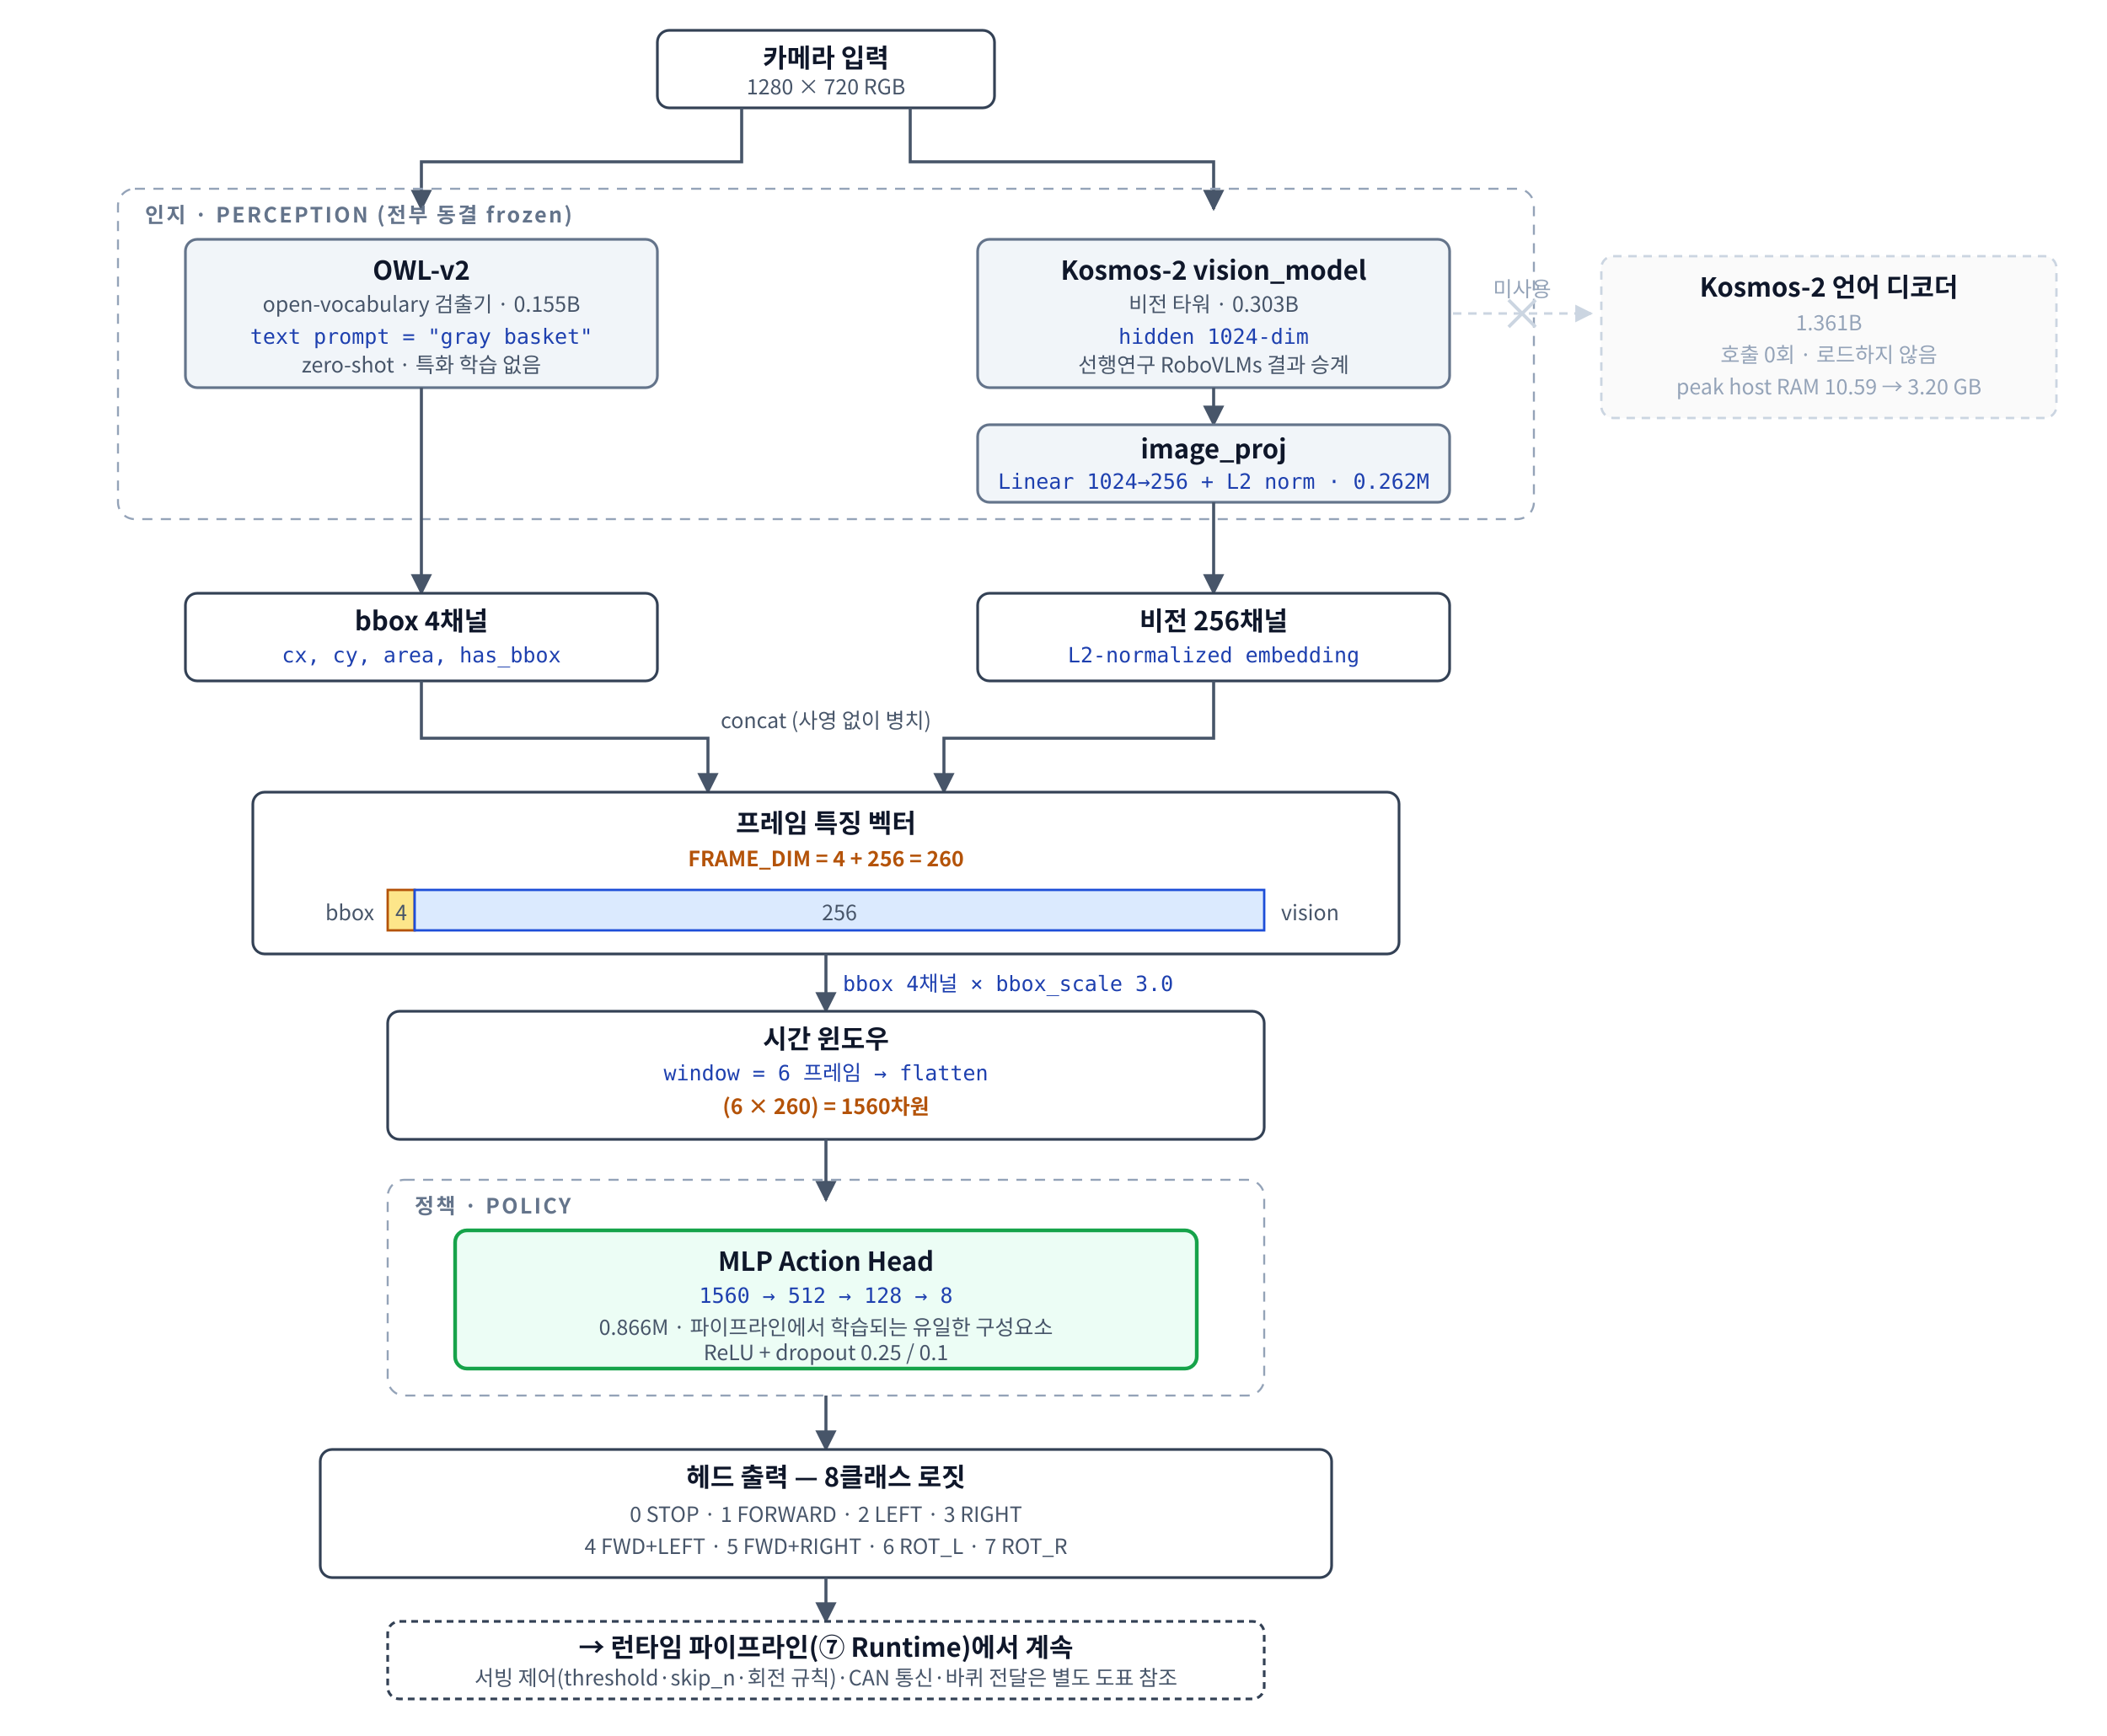
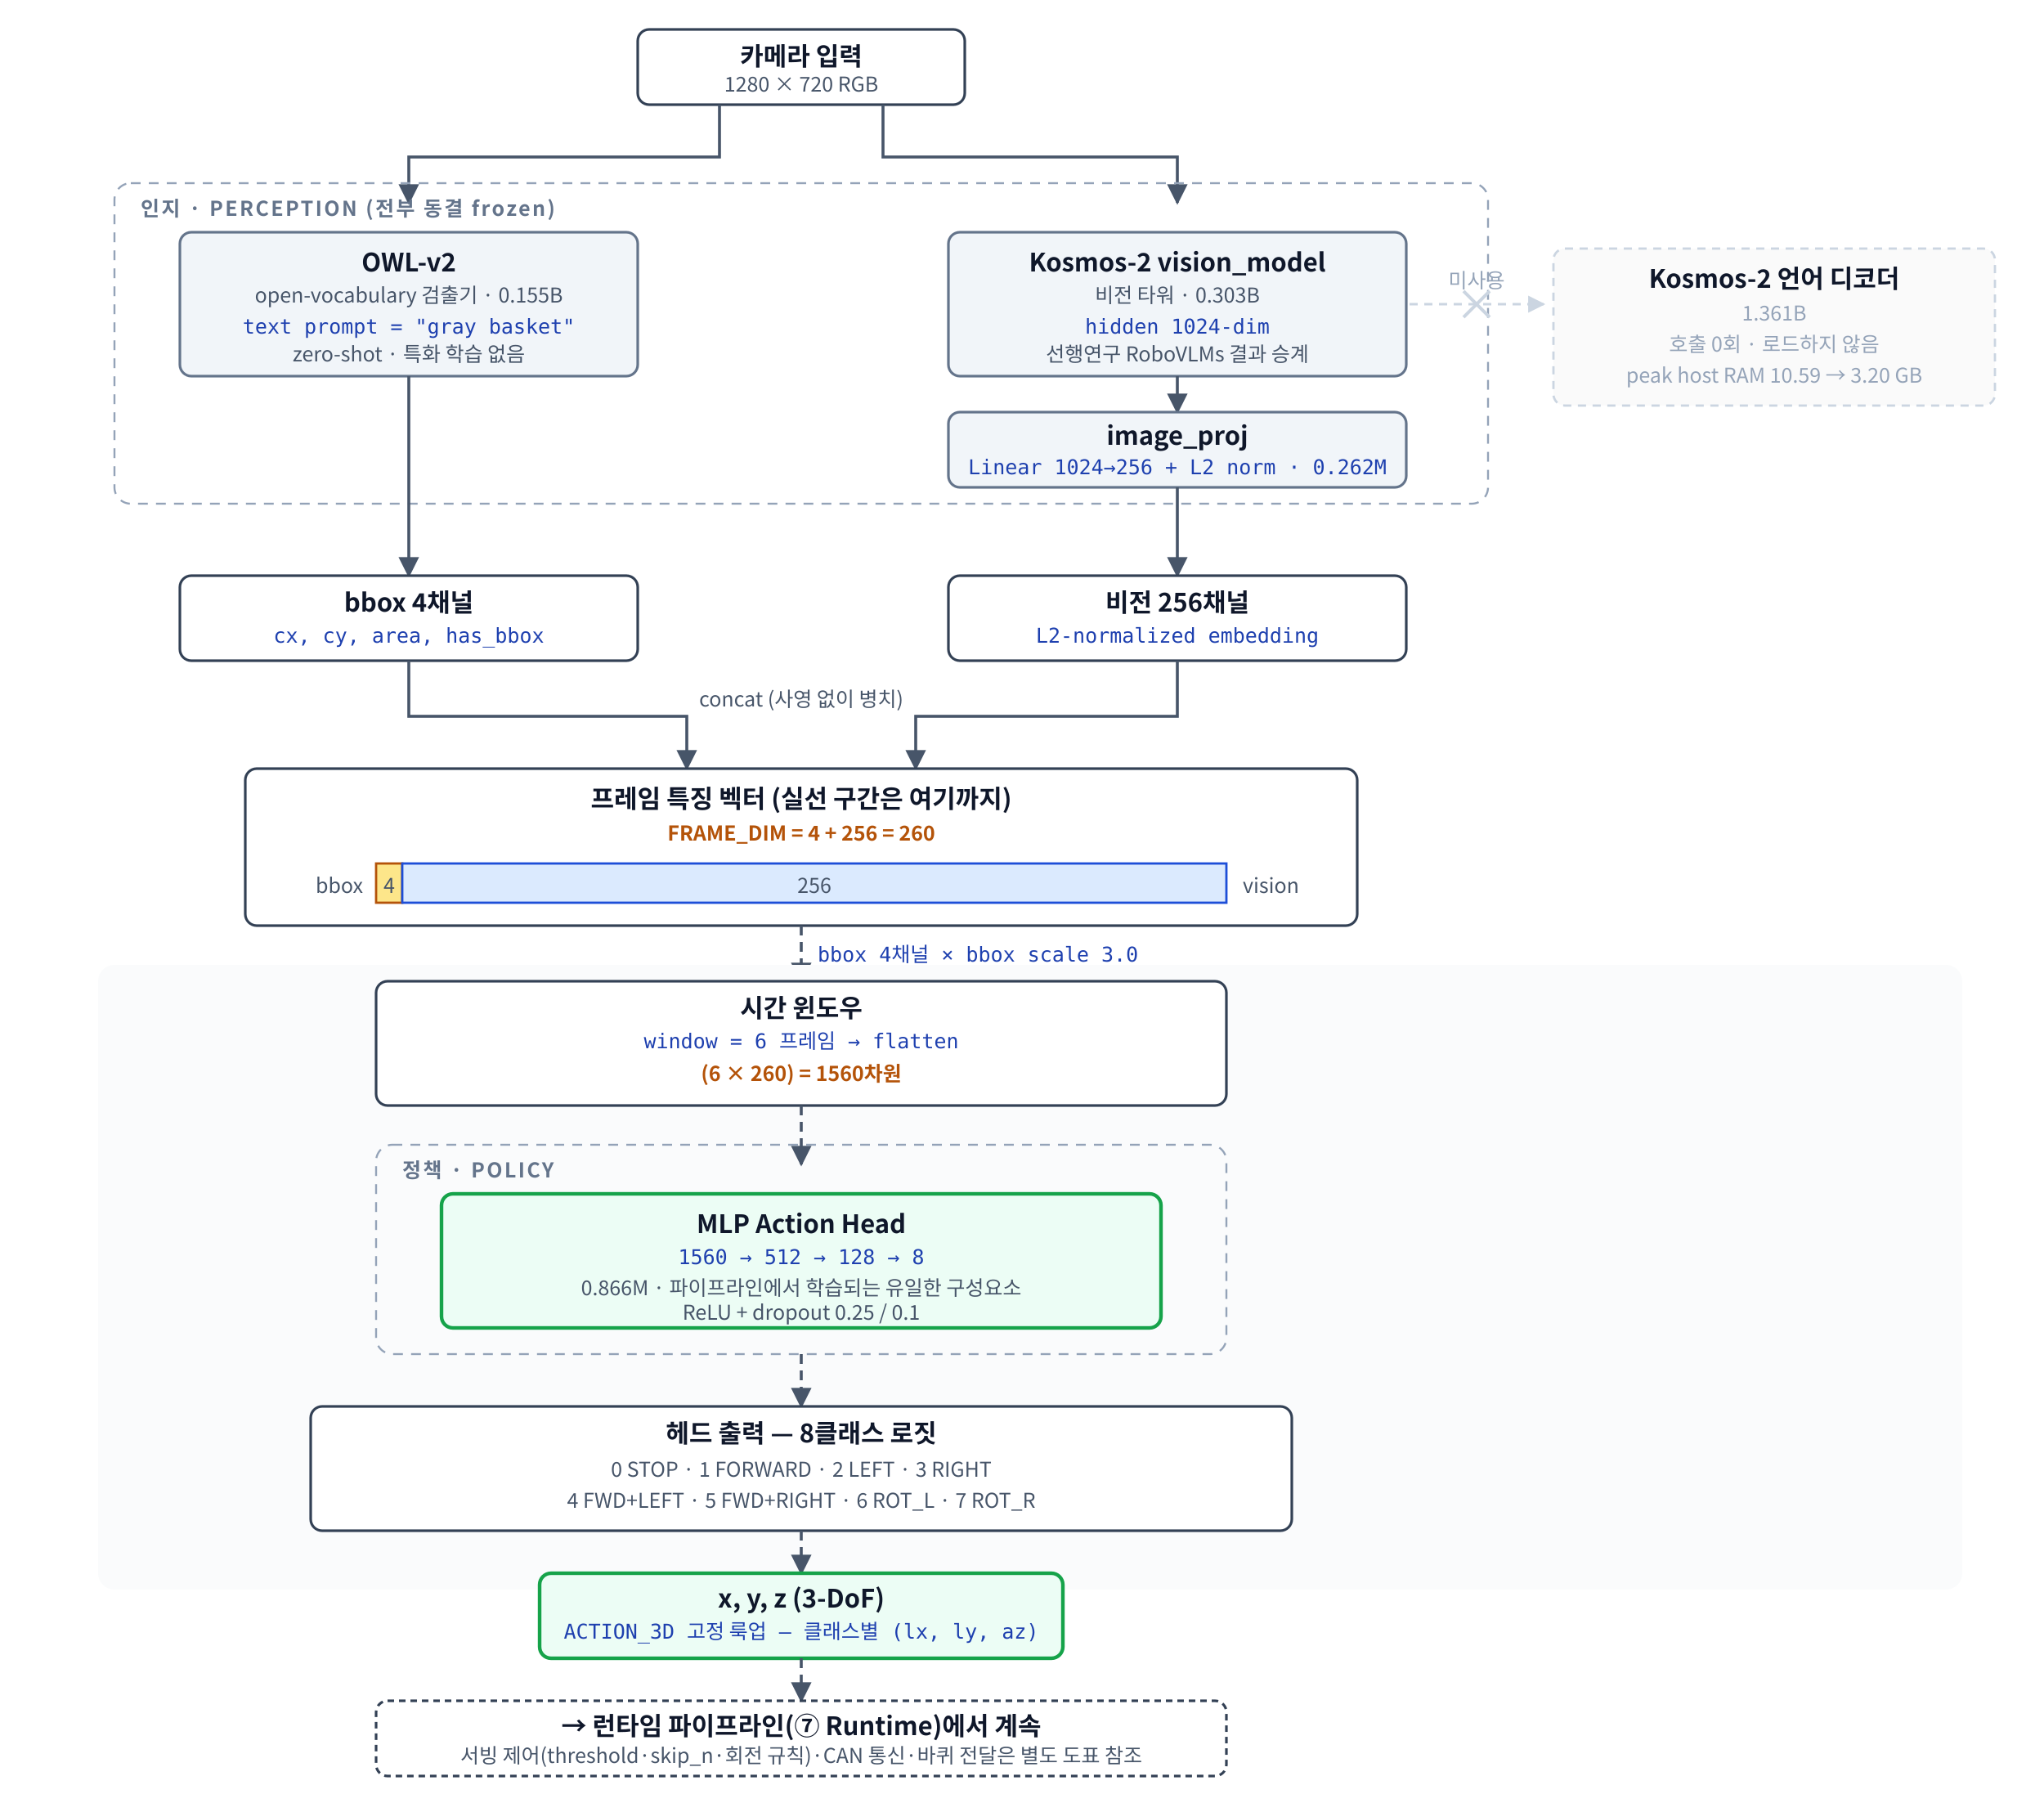
- <svg xmlns="http://www.w3.org/2000/svg" width="1250" height="1030" viewBox="0 0 1250 1030" font-family="Noto Sans CJK KR, Nanum Gothic, sans-serif">
+ <svg xmlns="http://www.w3.org/2000/svg" width="1250" height="1108" viewBox="0 0 1250 1108" font-family="Noto Sans CJK KR, Nanum Gothic, sans-serif">
  <style>
  .bx   { fill:#ffffff; stroke:#334155; stroke-width:1.6; rx:7; }
  .frz  { fill:#f1f5f9; stroke:#64748b; stroke-width:1.6; stroke-dasharray:none; }
  .trn  { fill:#ecfdf5; stroke:#16a34a; stroke-width:2.2; }
  .off  { fill:#fafafa; stroke:#cbd5e1; stroke-width:1.4; stroke-dasharray:5 4; }
  .grp  { fill:none; stroke:#94a3b8; stroke-width:1.2; stroke-dasharray:6 5; rx:10; }
  .t    { font-size:15px; fill:#0f172a; }
  .tb   { font-size:15.5px; font-weight:700; fill:#0f172a; }
  .ts   { font-size:12.5px; fill:#475569; }
  .tm   { font-size:12.5px; font-family:monospace; fill:#1e40af; }
  .tw   { font-size:12.5px; fill:#94a3b8; }
  .glab { font-size:12.5px; font-weight:700; fill:#64748b; letter-spacing:1.2px; }
  .ar   { stroke:#475569; stroke-width:1.8; fill:none; marker-end:url(#a); }
  .aro  { stroke:#cbd5e1; stroke-width:1.5; fill:none; stroke-dasharray:5 4; marker-end:url(#ao); }
+   .ard  { stroke:#475569; stroke-width:1.8; fill:none; stroke-dasharray:6 4; marker-end:url(#a); }
  .dim  { font-size:12.5px; font-weight:700; fill:#b45309; }
</style>
  <defs>
    <marker id="a" viewBox="0 0 10 10" refX="9" refY="5" markerWidth="7" markerHeight="7" orient="auto">
      <path d="M0,0 L10,5 L0,10 z" fill="#475569" />
    </marker>
    <marker id="ao" viewBox="0 0 10 10" refX="9" refY="5" markerWidth="7" markerHeight="7" orient="auto">
      <path d="M0,0 L10,5 L0,10 z" fill="#cbd5e1" />
    </marker>
  </defs>
-   <rect x="0" y="0" width="1250" height="1030" fill="#ffffff" />
+   <rect x="0" y="0" width="1250" height="1108" fill="#ffffff" />
  <rect class="bx" x="390" y="18" width="200" height="46" />
  <text class="tb" x="490" y="40" text-anchor="middle">카메라 입력</text>
  <text class="ts" x="490" y="56" text-anchor="middle">1280 × 720 RGB</text>
  <path class="ar" d="M440,64 L440,96 L250,96 L250,124" />
  <path class="ar" d="M540,64 L540,96 L720,96 L720,124" />
  <rect class="grp" x="70" y="112" width="840" height="196" />
  <text class="glab" x="86" y="132">인지 · PERCEPTION  (전부 동결 frozen)</text>
  <rect class="frz bx" x="110" y="142" width="280" height="88" />
  <text class="tb" x="250" y="166" text-anchor="middle">OWL-v2</text>
  <text class="ts" x="250" y="185" text-anchor="middle">open-vocabulary 검출기 · 0.155B</text>
  <text class="tm" x="250" y="204" text-anchor="middle">text prompt = "gray basket"</text>
  <text class="ts" x="250" y="221" text-anchor="middle">zero-shot · 특화 학습 없음</text>
  <rect class="frz bx" x="580" y="142" width="280" height="88" />
  <text class="tb" x="720" y="166" text-anchor="middle">Kosmos-2 vision_model</text>
  <text class="ts" x="720" y="185" text-anchor="middle">비전 타워 · 0.303B</text>
  <text class="tm" x="720" y="204" text-anchor="middle">hidden 1024-dim</text>
  <text class="ts" x="720" y="221" text-anchor="middle">선행연구 RoboVLMs 결과 승계</text>
  <path class="ar" d="M720,230 L720,252" />
  <rect class="frz bx" x="580" y="252" width="280" height="46" />
  <text class="tb" x="720" y="272" text-anchor="middle">image_proj</text>
  <text class="tm" x="720" y="290" text-anchor="middle">Linear 1024→256 + L2 norm · 0.262M</text>
  <path class="ar" d="M250,230 L250,352" />
  <path class="ar" d="M720,298 L720,352" />
  <rect class="bx" x="110" y="352" width="280" height="52" />
  <text class="tb" x="250" y="374" text-anchor="middle">bbox 4채널</text>
  <text class="tm" x="250" y="393" text-anchor="middle">cx, cy, area, has_bbox</text>
  <rect class="bx" x="580" y="352" width="280" height="52" />
  <text class="tb" x="720" y="374" text-anchor="middle">비전 256채널</text>
  <text class="tm" x="720" y="393" text-anchor="middle">L2-normalized embedding</text>
  <path class="ar" d="M250,404 L250,438 L420,438 L420,470" />
  <path class="ar" d="M720,404 L720,438 L560,438 L560,470" />
  <text class="ts" x="490" y="432" text-anchor="middle">concat (사영 없이 병치)</text>
-   <rect class="bx" x="150" y="470" width="680" height="96" />
-   <text class="tb" x="490" y="494" text-anchor="middle">프레임 특징 벡터</text>
+   <rect class="bx" x="150" y="470" width="680" height="96" stroke-width="2.4" />
+   <text class="tb" x="490" y="494" text-anchor="middle">프레임 특징 벡터 (실선 구간은 여기까지)</text>
  <text class="dim" x="490" y="514" text-anchor="middle">FRAME_DIM = 4 + 256 = 260</text>
  <rect x="230" y="528" width="16" height="24" fill="#fde68a" stroke="#b45309" stroke-width="1.4" />
  <rect x="246" y="528" width="504" height="24" fill="#dbeafe" stroke="#1d4ed8" stroke-width="1.4" />
  <text class="ts" x="238" y="546" text-anchor="middle" font-size="11">4</text>
  <text class="ts" x="498" y="546" text-anchor="middle">256</text>
  <text class="ts" x="222" y="546" text-anchor="end">bbox</text>
  <text class="ts" x="760" y="546">vision</text>
-   <path class="ar" d="M490,566 L490,600" />
+   <path class="ard" d="M490,566 L490,600" />
  <text class="tm" x="500" y="588">bbox 4채널 × bbox_scale 3.0</text>
+   <rect x="60" y="590" width="1140" height="382" fill="#fafbfc" stroke="none" rx="10" />
  <rect class="bx" x="230" y="600" width="520" height="76" />
  <text class="tb" x="490" y="622" text-anchor="middle">시간 윈도우</text>
  <text class="tm" x="490" y="641" text-anchor="middle">window = 6 프레임 → flatten</text>
  <text class="dim" x="490" y="661" text-anchor="middle">(6 × 260) = 1560차원</text>
-   <path class="ar" d="M490,676 L490,712" />
+   <path class="ard" d="M490,676 L490,712" />
  <rect class="grp" x="230" y="700" width="520" height="128" />
  <text class="glab" x="246" y="720">정책 · POLICY</text>
  <rect class="trn bx" x="270" y="730" width="440" height="82" />
  <text class="tb" x="490" y="754" text-anchor="middle">MLP Action Head</text>
  <text class="tm" x="490" y="773" text-anchor="middle">1560 → 512 → 128 → 8</text>
  <text class="ts" x="490" y="792" text-anchor="middle">0.866M · 파이프라인에서 학습되는 유일한 구성요소</text>
  <text class="ts" x="490" y="807" text-anchor="middle">ReLU + dropout 0.25 / 0.1</text>
-   <path class="ar" d="M490,828 L490,860" />
+   <path class="ard" d="M490,828 L490,860" />
  <rect class="bx" x="190" y="860" width="600" height="76" />
  <text class="tb" x="490" y="882" text-anchor="middle">헤드 출력 — 8클래스 로짓</text>
  <text class="ts" x="490" y="903" text-anchor="middle">0 STOP · 1 FORWARD · 2 LEFT · 3 RIGHT</text>
  <text class="ts" x="490" y="922" text-anchor="middle">4 FWD+LEFT · 5 FWD+RIGHT · 6 ROT_L · 7 ROT_R</text>
-   <path class="ar" d="M490,936 L490,962" />
-   <rect class="bx" x="230" y="962" width="520" height="46" fill="#eff6ff" stroke="#1d4ed8" stroke-dasharray="4 3" />
-   <text class="tb" x="490" y="983" text-anchor="middle" font-size="12.5" fill="#1e40af">→ 런타임 파이프라인(⑦ Runtime)에서 계속</text>
-   <text class="ts" x="490" y="1000" text-anchor="middle" font-size="10.5" fill="#1e40af">서빙 제어(threshold·skip_n·회전 규칙)·CAN 통신·바퀴 전달은 별도 도표 참조</text>
+   <path class="ard" d="M490,936 L490,962" />
+   <rect class="bx trn" x="330" y="962" width="320" height="52" />
+   <text class="tb" x="490" y="983" text-anchor="middle" font-size="13">x, y, z (3-DoF)</text>
+   <text class="tm" x="490" y="1002" text-anchor="middle" font-size="11">ACTION_3D 고정 룩업 — 클래스별 (lx, ly, az)</text>
+   <path class="ard" d="M490,1014 L490,1040" />
+   <rect class="bx" x="230" y="1040" width="520" height="46" fill="#eff6ff" stroke="#1d4ed8" stroke-dasharray="4 3" />
+   <text class="tb" x="490" y="1061" text-anchor="middle" font-size="12.5" fill="#1e40af">→ 런타임 파이프라인(⑦ Runtime)에서 계속</text>
+   <text class="ts" x="490" y="1078" text-anchor="middle" font-size="10.5" fill="#1e40af">서빙 제어(threshold·skip_n·회전 규칙)·CAN 통신·바퀴 전달은 별도 도표 참조</text>
  <rect class="off bx" x="950" y="152" width="270" height="96" />
  <text class="tb" x="1085" y="176" text-anchor="middle" fill="#94a3b8">Kosmos-2 언어 디코더</text>
  <text class="tw" x="1085" y="196" text-anchor="middle">1.361B</text>
  <text class="tw" x="1085" y="215" text-anchor="middle">호출 0회 · 로드하지 않음</text>
  <text class="tw" x="1085" y="234" text-anchor="middle">peak host RAM 10.59 → 3.20 GB</text>
  <path class="aro" d="M862,186 L944,186" />
  <text class="tw" x="903" y="176" text-anchor="middle">미사용</text>
  <line x1="895" y1="178" x2="911" y2="194" stroke="#cbd5e1" stroke-width="2" />
  <line x1="911" y1="178" x2="895" y2="194" stroke="#cbd5e1" stroke-width="2" />
-   <rect x="70" y="1136" width="16" height="16" fill="#ecfdf5" stroke="#16a34a" stroke-width="2" />
-   <text class="ts" x="94" y="1149">학습</text>
-   <rect x="150" y="1136" width="16" height="16" fill="#f1f5f9" stroke="#64748b" stroke-width="1.6" />
-   <text class="ts" x="174" y="1149">동결</text>
-   <rect x="230" y="1136" width="16" height="16" fill="#fafafa" stroke="#cbd5e1" stroke-width="1.4" stroke-dasharray="4 3" />
-   <text class="ts" x="254" y="1149">미사용</text>
-   <text class="ts" x="1220" y="1149" text-anchor="end">연산 0.459B  ·  학습 0.866M  ·  호스트 적재 0.459B</text>
+   <rect x="70" y="1214" width="16" height="16" fill="#ecfdf5" stroke="#16a34a" stroke-width="2" />
+   <text class="ts" x="94" y="1227">학습</text>
+   <rect x="150" y="1214" width="16" height="16" fill="#f1f5f9" stroke="#64748b" stroke-width="1.6" />
+   <text class="ts" x="174" y="1227">동결</text>
+   <rect x="230" y="1214" width="16" height="16" fill="#fafafa" stroke="#cbd5e1" stroke-width="1.4" stroke-dasharray="4 3" />
+   <text class="ts" x="254" y="1227">미사용</text>
+   <path class="ard" d="M310,1222 L340,1222" stroke-width="2" />
+   <text class="ts" x="350" y="1227">점선 = 프레임 특징 벡터 이후(정책·출력)</text>
+   <text class="ts" x="1220" y="1227" text-anchor="end">연산 0.459B  ·  학습 0.866M  ·  호스트 적재 0.459B</text>
</svg>
